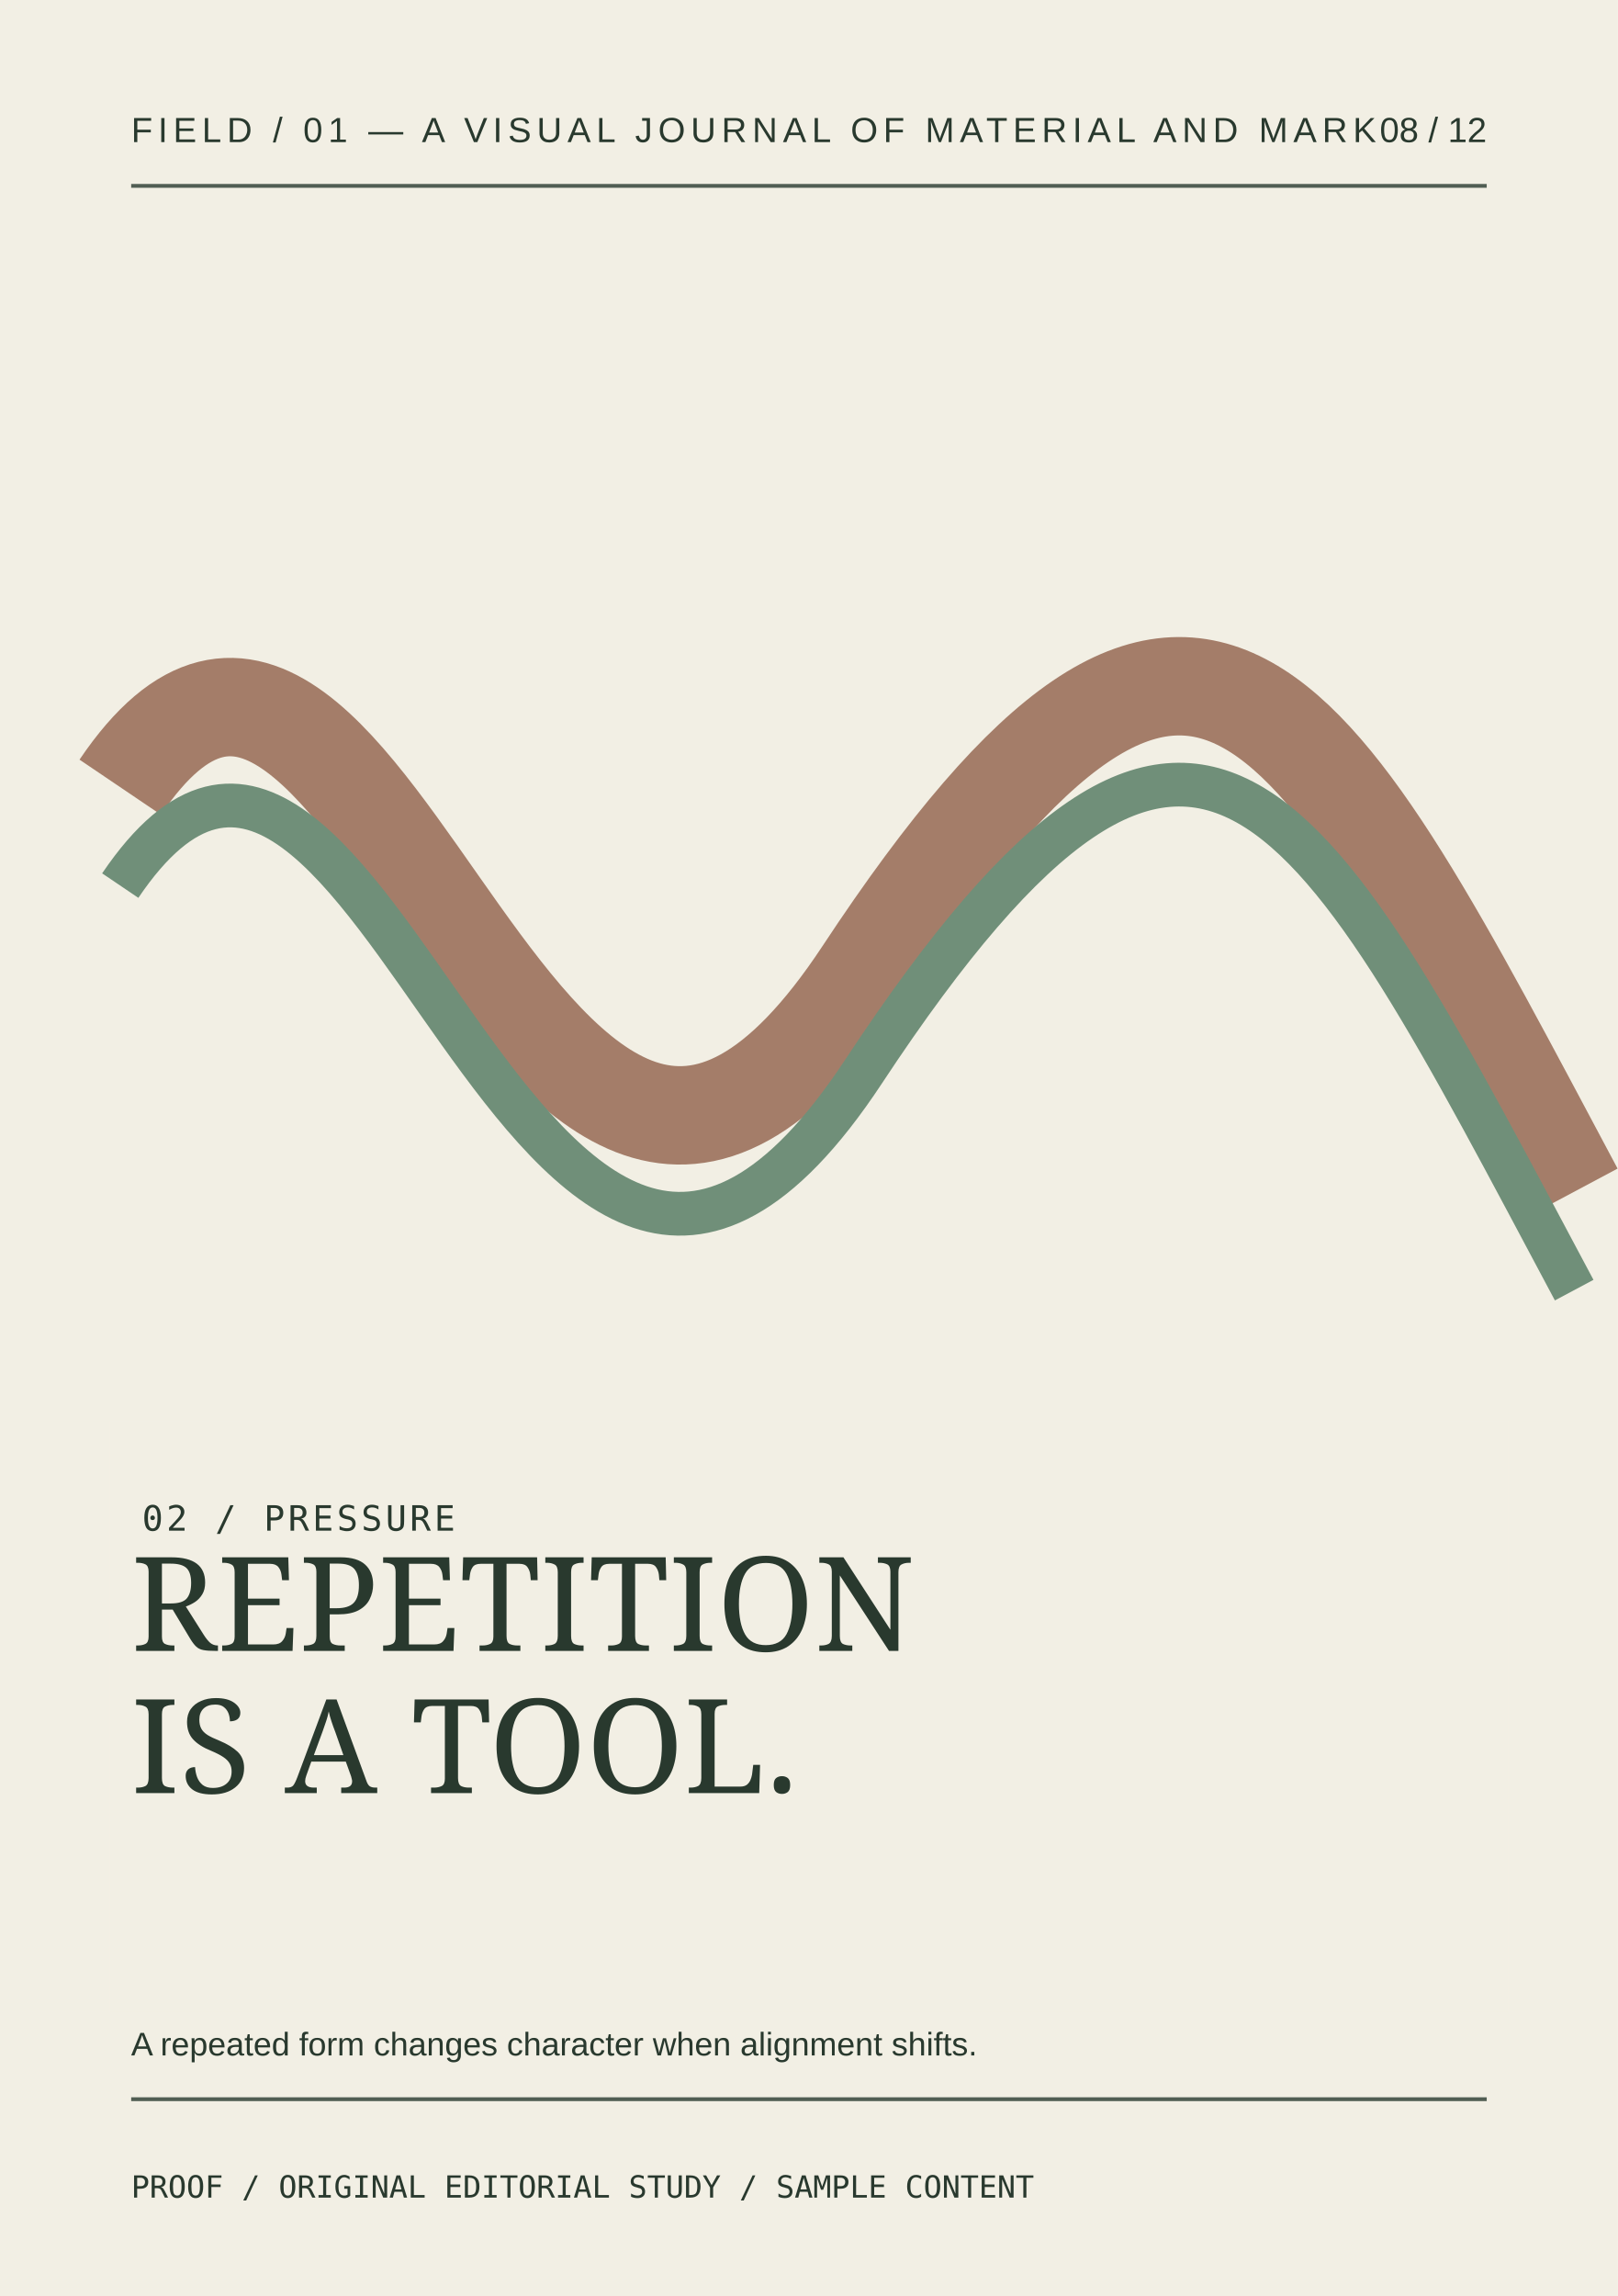
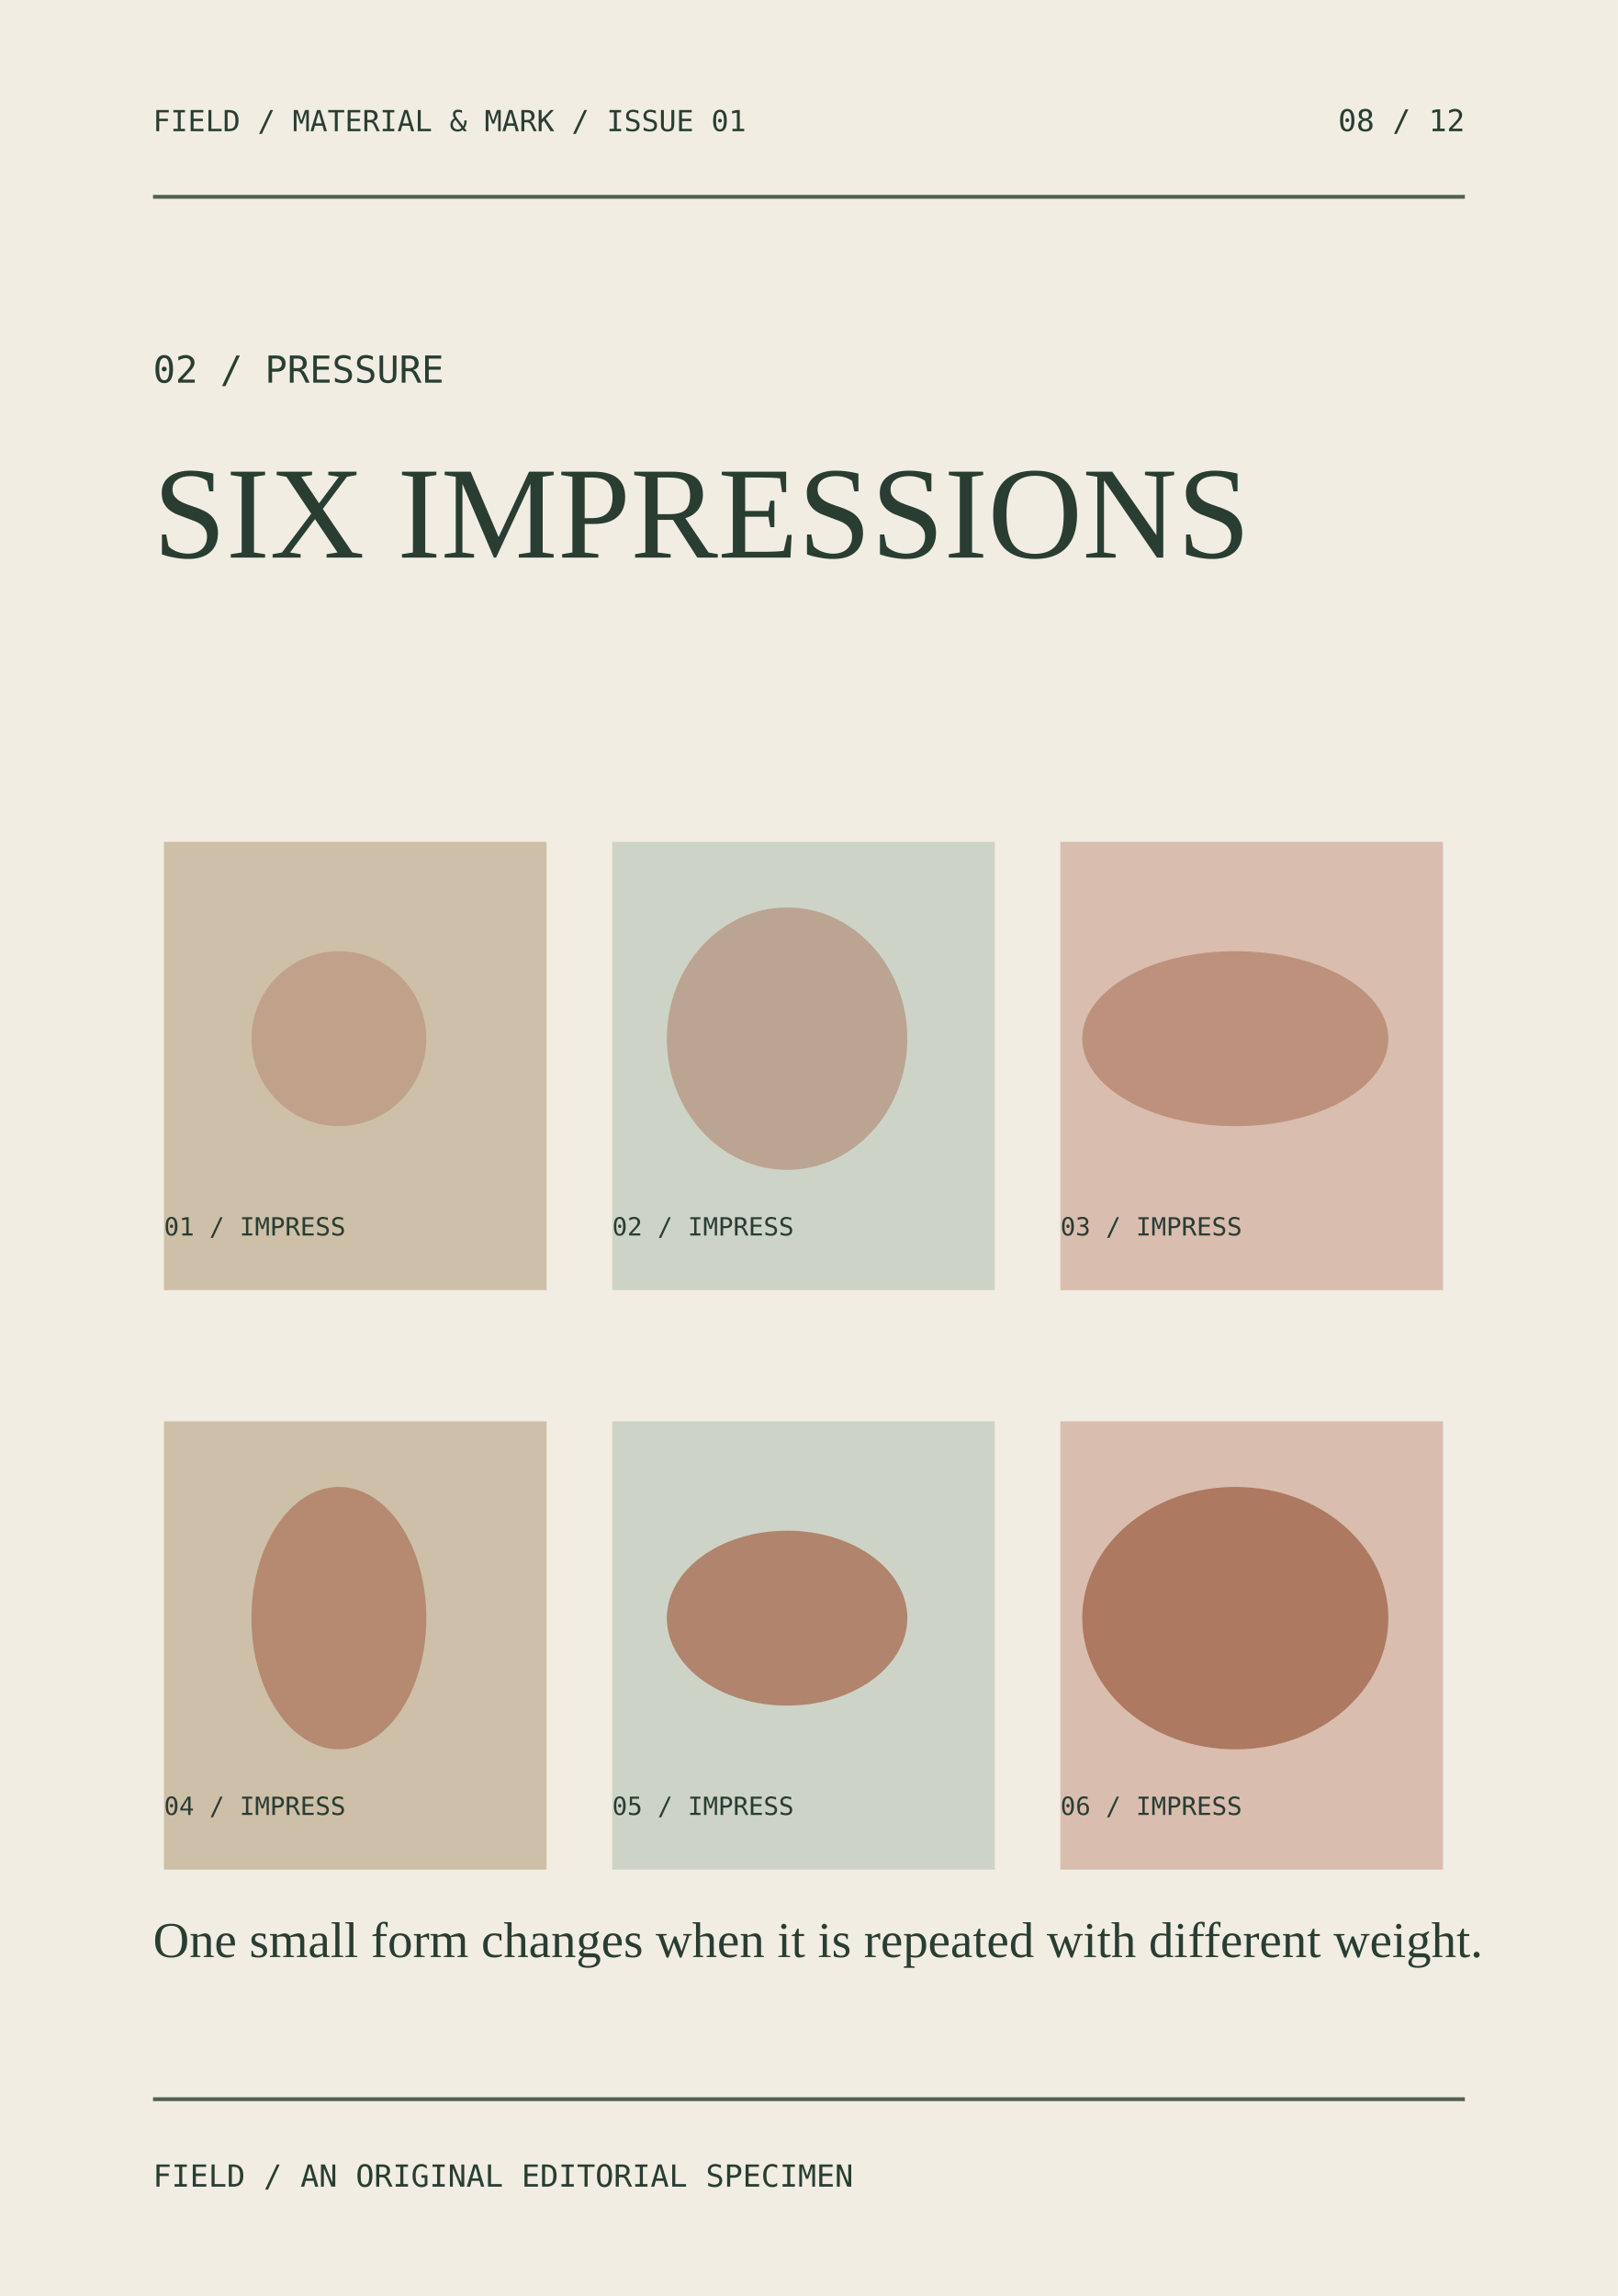
<svg xmlns="http://www.w3.org/2000/svg" width="148mm" height="210mm" viewBox="0 0 148 210" role="img">
-   <rect width="148" height="210" fill="#F2EFE4" />
-   <g font-family="Arial,sans-serif" fill="#29392E">
-     <text x="12" y="13" font-size="3.2" letter-spacing=".5">FIELD / 01 — A VISUAL JOURNAL OF MATERIAL AND MARK</text>
-     <text x="136" y="13" font-size="3.2" text-anchor="end">08 / 12</text>
-   </g>
-   <path d="M12 17H136M12 192H136" stroke="#29392E" stroke-width=".35" opacity=".8" />
-   <path d="M11 72C34 38 48 136 79 89S120 64 144 109" stroke="#A47D69" stroke-width="9" fill="none" />
-   <path d="M11 81C34 47 48 145 79 98S120 73 144 118" stroke="#708F79" stroke-width="4" fill="none" />
-   <rect x="10" y="130" width="128" height="54" fill="#F2EFE4" opacity=".88" />
-   <text x="13" y="140" font-family="monospace" font-size="3.2" letter-spacing=".3" fill="#29392E">02 / PRESSURE</text>
-   <text x="12" y="151" font-family="Georgia,serif" font-size="12" fill="#29392E">REPETITION</text>
-   <text x="12" y="164" font-family="Georgia,serif" font-size="12" fill="#29392E">IS A TOOL.</text>
-   <text x="12" y="188" font-family="Arial,sans-serif" font-size="3" fill="#29392E">A repeated form changes character when alignment shifts.</text>
-   <text x="12" y="201" font-family="monospace" font-size="2.8" fill="#29392E">PROOF / ORIGINAL EDITORIAL STUDY / SAMPLE CONTENT</text>
+   <rect x="0" y="0" width="148" height="210" fill="#F1EDE2" />
+   <path d="M14 18H134M14 192H134" stroke="#293D33" stroke-width=".35" opacity=".8" />
+   <text x="14" y="12" fill="#293D33" font-family="Consolas,monospace" font-size="2.65">FIELD / MATERIAL &amp; MARK / ISSUE 01</text>
+   <text x="134" y="12" fill="#293D33" font-family="Consolas,monospace" font-size="2.75" text-anchor="end">08 / 12</text>
+   <rect x="15" y="77" width="35" height="41" fill="#CEBFA8" />
+   <ellipse cx="31" cy="95" rx="8" ry="8" fill="#AB765C" opacity="0.4" />
+   <text x="15" y="113" fill="#293D33" font-family="Consolas,monospace" font-size="2.3">01 / IMPRESS</text>
+   <rect x="56" y="77" width="35" height="41" fill="#CDD4C7" />
+   <ellipse cx="72" cy="95" rx="11" ry="12" fill="#AB765C" opacity="0.51" />
+   <text x="56" y="113" fill="#293D33" font-family="Consolas,monospace" font-size="2.3">02 / IMPRESS</text>
+   <rect x="97" y="77" width="35" height="41" fill="#D9BDAF" />
+   <ellipse cx="113" cy="95" rx="14" ry="8" fill="#AB765C" opacity="0.62" />
+   <text x="97" y="113" fill="#293D33" font-family="Consolas,monospace" font-size="2.3">03 / IMPRESS</text>
+   <rect x="15" y="130" width="35" height="41" fill="#CEBFA8" />
+   <ellipse cx="31" cy="148" rx="8" ry="12" fill="#AB765C" opacity="0.73" />
+   <text x="15" y="166" fill="#293D33" font-family="Consolas,monospace" font-size="2.3">04 / IMPRESS</text>
+   <rect x="56" y="130" width="35" height="41" fill="#CDD4C7" />
+   <ellipse cx="72" cy="148" rx="11" ry="8" fill="#AB765C" opacity="0.84" />
+   <text x="56" y="166" fill="#293D33" font-family="Consolas,monospace" font-size="2.3">05 / IMPRESS</text>
+   <rect x="97" y="130" width="35" height="41" fill="#D9BDAF" />
+   <ellipse cx="113" cy="148" rx="14" ry="12" fill="#AB765C" opacity="0.95" />
+   <text x="97" y="166" fill="#293D33" font-family="Consolas,monospace" font-size="2.3">06 / IMPRESS</text>
+   <text x="14" y="35" fill="#293D33" font-family="Consolas,monospace" font-size="3.4">02 / PRESSURE</text>
+   <text x="14" y="51" fill="#293D33" font-family="Georgia,'Times New Roman',serif" font-size="12">SIX IMPRESSIONS</text>
+   <text x="14" y="179" fill="#293D33" font-family="Georgia,'Times New Roman',serif" font-size="4.6">One small form changes when it is repeated with different weight.</text>
+   <text x="14" y="200" fill="#293D33" font-family="Consolas,monospace" font-size="2.8">FIELD / AN ORIGINAL EDITORIAL SPECIMEN</text>
</svg>
